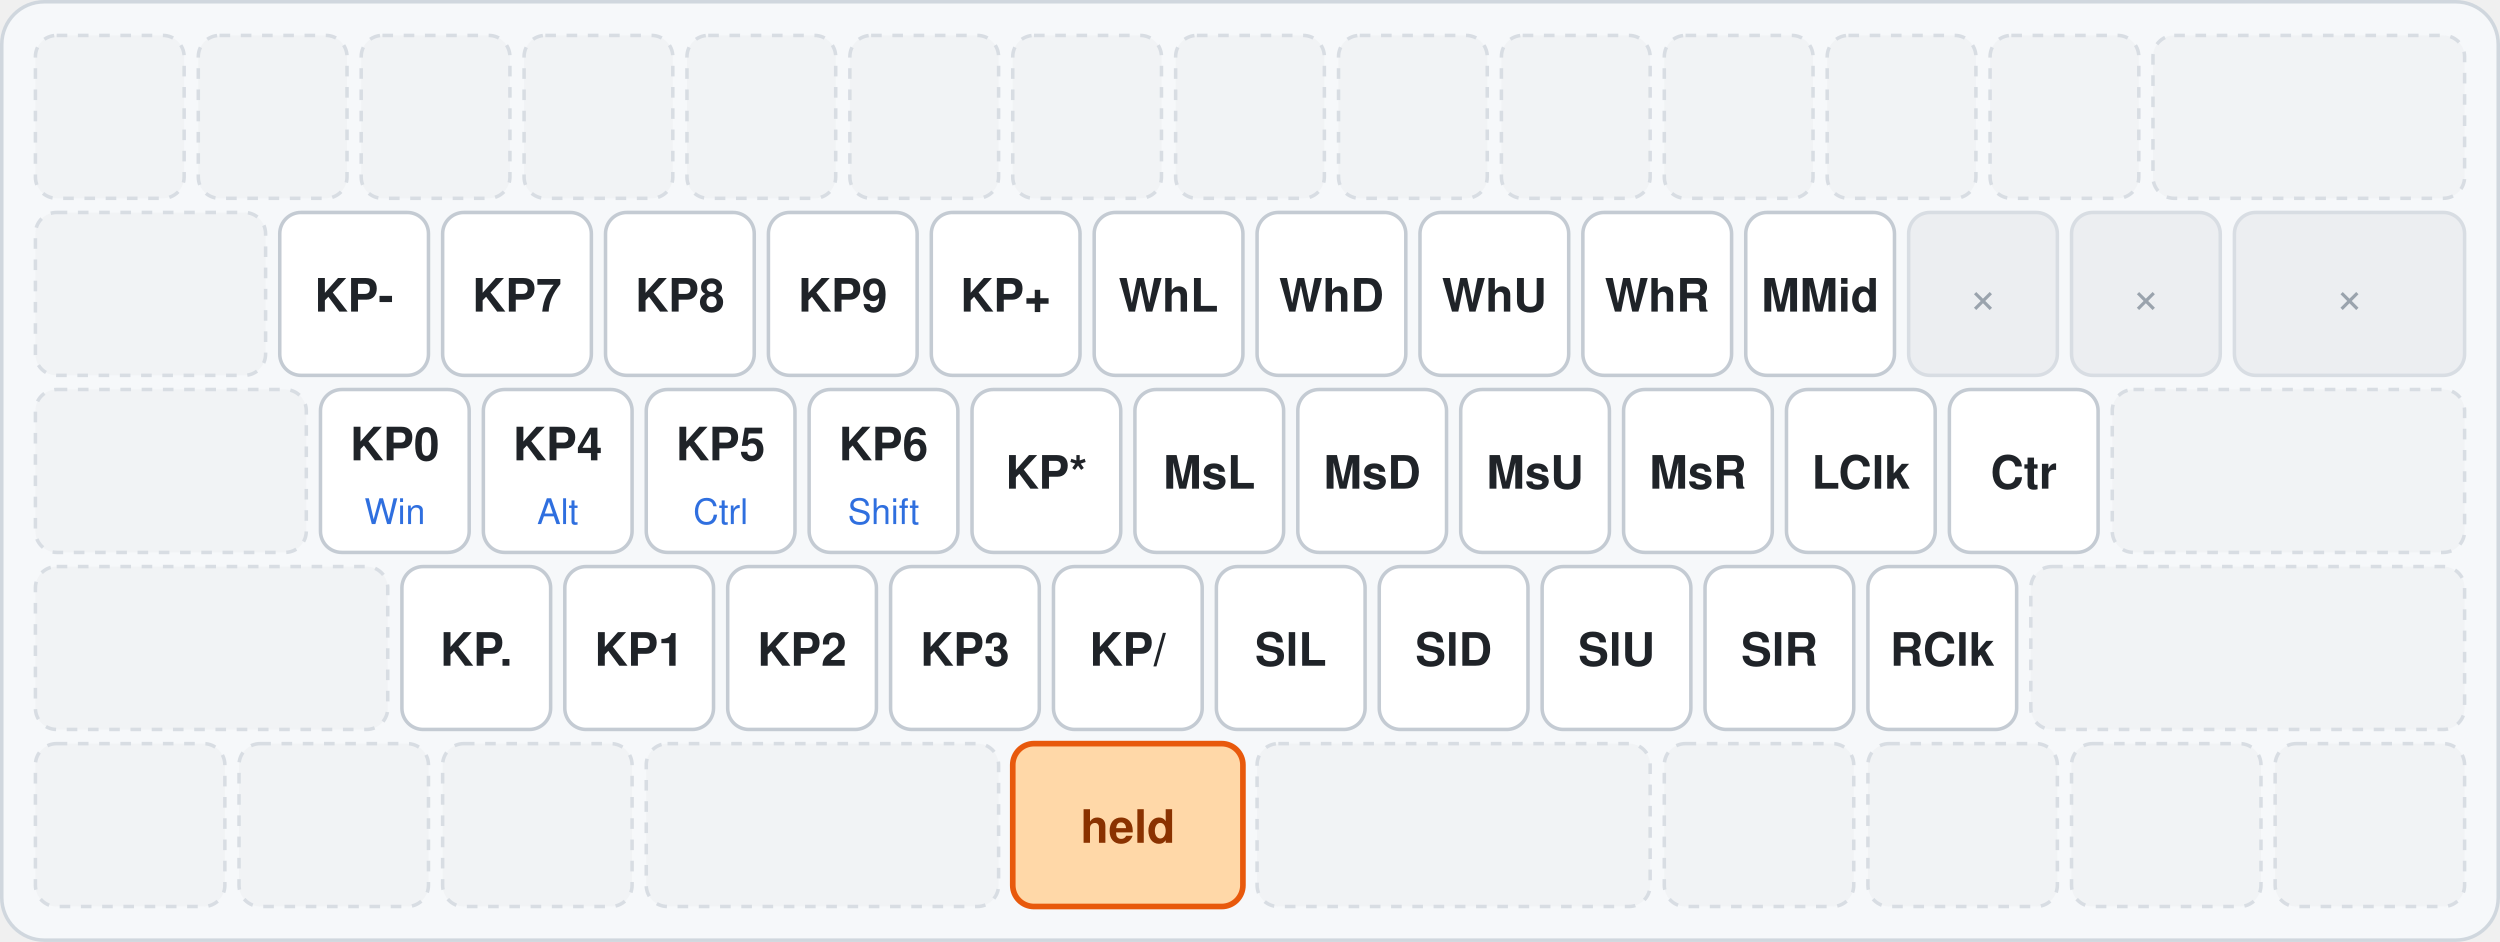
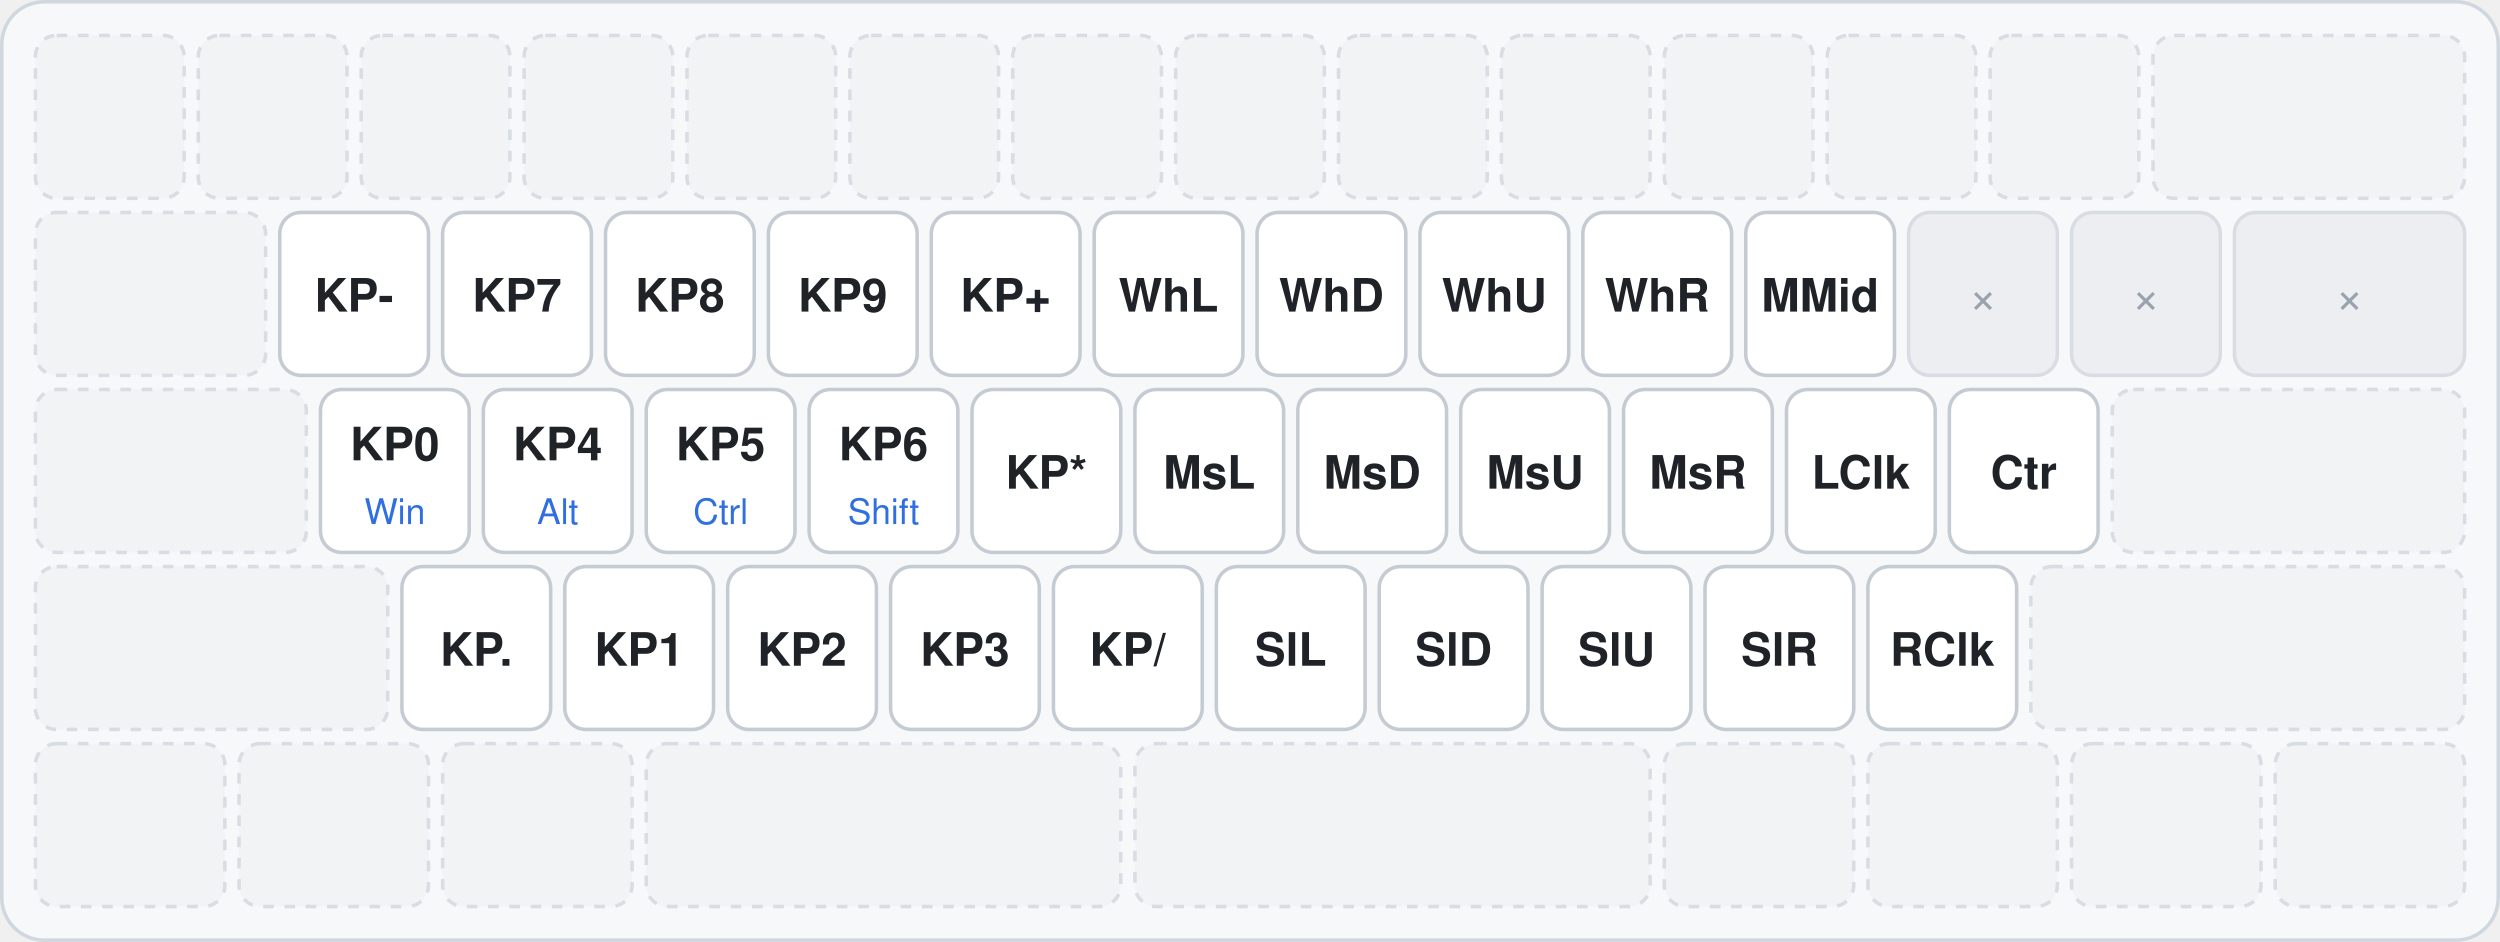
<svg xmlns="http://www.w3.org/2000/svg" viewBox="0 0 706 266" width="706" height="266" role="img" aria-label="Mouse layer">
  <style>
  .case { fill: #f6f8fa; stroke: #d0d7de; }
  .k    { fill: #ffffff; stroke: #c4cbd3; }
  .k.mod   { fill: #e7f0ff; stroke: #9dbcf2; }
  .k.layer { fill: #fff2e2; stroke: #f0b77a; }
  .k.held  { fill: #ffd8a8; stroke: #e8590c; stroke-width: 1.6; }
  .k.trans { fill: #f1f3f5; stroke: #d8dde3; stroke-dasharray: 3 3; }
  .k.off   { fill: #eceef1; stroke: #d8dde3; }
  .t    { fill: #1f2328; font: 600 13px system-ui, -apple-system, "Segoe UI", Helvetica, Arial, sans-serif; }
  .t.mod   { fill: #1a4fb5; }
  .t.layer { fill: #9a4b00; }
  .t.held  { fill: #8a3200; }
  .t.off   { fill: #9aa3ad; font-weight: 400; }
  .h    { font: 500 10px system-ui, -apple-system, "Segoe UI", Helvetica, Arial, sans-serif; }
  .h.mod   { fill: #2f6fdf; }
  .h.layer { fill: #c05f00; }
  .cap  { fill: #57606a; font: 400 11px system-ui, -apple-system, "Segoe UI", Helvetica, Arial, sans-serif; }
  .bub  { fill: #6e40c9; }
  .bt   { fill: #ffffff; font: 700 13px ui-monospace, "Cascadia Mono", Consolas, Menlo, monospace; }
  @media (prefers-color-scheme: dark) {
    .case { fill: #161b22; stroke: #30363d; }
    .k    { fill: #2d333b; stroke: #444c56; }
    .k.mod   { fill: #1c2d4d; stroke: #3d5f9c; }
    .k.layer { fill: #3b2a15; stroke: #8a5a24; }
    .k.held  { fill: #5c3410; stroke: #ff922b; }
    .k.trans { fill: #1c2128; stroke: #373e47; }
    .k.off   { fill: #1c2128; stroke: #373e47; }
    .t    { fill: #e6edf3; }
    .t.mod   { fill: #9cc1ff; }
    .t.layer { fill: #ffb366; }
    .t.held  { fill: #ffd8a8; }
    .t.off   { fill: #6e7681; }
    .h.mod   { fill: #7fadff; }
    .h.layer { fill: #ffa94d; }
    .cap  { fill: #8b949e; }
    .bub  { fill: #8957e5; }
  }
</style>
  <rect class="case" x="0.5" y="0.5" width="705" height="265" rx="12" />
  <rect class="k trans" x="10" y="10" width="42" height="46" rx="6" />
  <rect class="k trans" x="56" y="10" width="42" height="46" rx="6" />
  <rect class="k trans" x="102" y="10" width="42" height="46" rx="6" />
  <rect class="k trans" x="148" y="10" width="42" height="46" rx="6" />
  <rect class="k trans" x="194" y="10" width="42" height="46" rx="6" />
  <rect class="k trans" x="240" y="10" width="42" height="46" rx="6" />
  <rect class="k trans" x="286" y="10" width="42" height="46" rx="6" />
  <rect class="k trans" x="332" y="10" width="42" height="46" rx="6" />
  <rect class="k trans" x="378" y="10" width="42" height="46" rx="6" />
  <rect class="k trans" x="424" y="10" width="42" height="46" rx="6" />
  <rect class="k trans" x="470" y="10" width="42" height="46" rx="6" />
  <rect class="k trans" x="516" y="10" width="42" height="46" rx="6" />
  <rect class="k trans" x="562" y="10" width="42" height="46" rx="6" />
  <rect class="k trans" x="608" y="10" width="88" height="46" rx="6" />
  <rect class="k trans" x="10" y="60" width="65" height="46" rx="6" />
  <rect class="k " x="79" y="60" width="42" height="46" rx="6" />
  <text class="t " x="100" y="88" text-anchor="middle">KP-</text>
  <rect class="k " x="125" y="60" width="42" height="46" rx="6" />
  <text class="t " x="146" y="88" text-anchor="middle">KP7</text>
  <rect class="k " x="171" y="60" width="42" height="46" rx="6" />
  <text class="t " x="192" y="88" text-anchor="middle">KP8</text>
  <rect class="k " x="217" y="60" width="42" height="46" rx="6" />
  <text class="t " x="238" y="88" text-anchor="middle">KP9</text>
  <rect class="k " x="263" y="60" width="42" height="46" rx="6" />
  <text class="t " x="284" y="88" text-anchor="middle">KP+</text>
  <rect class="k " x="309" y="60" width="42" height="46" rx="6" />
  <text class="t " x="330" y="88" text-anchor="middle">WhL</text>
  <rect class="k " x="355" y="60" width="42" height="46" rx="6" />
  <text class="t " x="376" y="88" text-anchor="middle">WhD</text>
  <rect class="k " x="401" y="60" width="42" height="46" rx="6" />
  <text class="t " x="422" y="88" text-anchor="middle">WhU</text>
  <rect class="k " x="447" y="60" width="42" height="46" rx="6" />
  <text class="t " x="468" y="88" text-anchor="middle">WhR</text>
  <rect class="k " x="493" y="60" width="42" height="46" rx="6" />
  <text class="t " x="514" y="88" text-anchor="middle">MMid</text>
  <rect class="k off" x="539" y="60" width="42" height="46" rx="6" />
  <text class="t off" x="560" y="88" text-anchor="middle">×</text>
  <rect class="k off" x="585" y="60" width="42" height="46" rx="6" />
  <text class="t off" x="606" y="88" text-anchor="middle">×</text>
  <rect class="k off" x="631" y="60" width="65" height="46" rx="6" />
  <text class="t off" x="663.5" y="88" text-anchor="middle">×</text>
  <rect class="k trans" x="10" y="110" width="76.5" height="46" rx="6" />
  <rect class="k " x="90.5" y="110" width="42" height="46" rx="6" />
  <text class="t " x="111.5" y="130" text-anchor="middle">KP0</text>
  <text class="h mod" x="111.5" y="148" text-anchor="middle">Win</text>
  <rect class="k " x="136.5" y="110" width="42" height="46" rx="6" />
  <text class="t " x="157.5" y="130" text-anchor="middle">KP4</text>
  <text class="h mod" x="157.5" y="148" text-anchor="middle">Alt</text>
  <rect class="k " x="182.5" y="110" width="42" height="46" rx="6" />
  <text class="t " x="203.5" y="130" text-anchor="middle">KP5</text>
  <text class="h mod" x="203.5" y="148" text-anchor="middle">Ctrl</text>
  <rect class="k " x="228.5" y="110" width="42" height="46" rx="6" />
  <text class="t " x="249.5" y="130" text-anchor="middle">KP6</text>
  <text class="h mod" x="249.5" y="148" text-anchor="middle">Shift</text>
  <rect class="k " x="274.5" y="110" width="42" height="46" rx="6" />
  <text class="t " x="295.5" y="138" text-anchor="middle">KP*</text>
  <rect class="k " x="320.5" y="110" width="42" height="46" rx="6" />
  <text class="t " x="341.5" y="138" text-anchor="middle">MsL</text>
  <rect class="k " x="366.5" y="110" width="42" height="46" rx="6" />
  <text class="t " x="387.5" y="138" text-anchor="middle">MsD</text>
  <rect class="k " x="412.5" y="110" width="42" height="46" rx="6" />
  <text class="t " x="433.5" y="138" text-anchor="middle">MsU</text>
  <rect class="k " x="458.5" y="110" width="42" height="46" rx="6" />
  <text class="t " x="479.5" y="138" text-anchor="middle">MsR</text>
  <rect class="k " x="504.5" y="110" width="42" height="46" rx="6" />
  <text class="t " x="525.5" y="138" text-anchor="middle">LClk</text>
  <rect class="k " x="550.5" y="110" width="42" height="46" rx="6" />
  <text class="t " x="571.5" y="138" text-anchor="middle">Ctr</text>
  <rect class="k trans" x="596.5" y="110" width="99.5" height="46" rx="6" />
  <rect class="k trans" x="10" y="160" width="99.5" height="46" rx="6" />
  <rect class="k " x="113.5" y="160" width="42" height="46" rx="6" />
  <text class="t " x="134.5" y="188" text-anchor="middle">KP.</text>
  <rect class="k " x="159.5" y="160" width="42" height="46" rx="6" />
  <text class="t " x="180.5" y="188" text-anchor="middle">KP1</text>
  <rect class="k " x="205.5" y="160" width="42" height="46" rx="6" />
  <text class="t " x="226.5" y="188" text-anchor="middle">KP2</text>
  <rect class="k " x="251.5" y="160" width="42" height="46" rx="6" />
  <text class="t " x="272.5" y="188" text-anchor="middle">KP3</text>
  <rect class="k " x="297.5" y="160" width="42" height="46" rx="6" />
  <text class="t " x="318.5" y="188" text-anchor="middle">KP/</text>
  <rect class="k " x="343.5" y="160" width="42" height="46" rx="6" />
  <text class="t " x="364.5" y="188" text-anchor="middle">SlL</text>
  <rect class="k " x="389.5" y="160" width="42" height="46" rx="6" />
  <text class="t " x="410.5" y="188" text-anchor="middle">SlD</text>
  <rect class="k " x="435.5" y="160" width="42" height="46" rx="6" />
  <text class="t " x="456.5" y="188" text-anchor="middle">SlU</text>
  <rect class="k " x="481.5" y="160" width="42" height="46" rx="6" />
  <text class="t " x="502.5" y="188" text-anchor="middle">SlR</text>
  <rect class="k " x="527.5" y="160" width="42" height="46" rx="6" />
  <text class="t " x="548.5" y="188" text-anchor="middle">RClk</text>
  <rect class="k trans" x="573.5" y="160" width="122.5" height="46" rx="6" />
  <rect class="k trans" x="10" y="210" width="53.5" height="46" rx="6" />
  <rect class="k trans" x="67.5" y="210" width="53.5" height="46" rx="6" />
  <rect class="k trans" x="125" y="210" width="53.5" height="46" rx="6" />
-   <rect class="k trans" x="182.5" y="210" width="99.5" height="46" rx="6" />
-   <rect class="k held" x="286" y="210" width="65" height="46" rx="6" />
-   <text class="t held" x="318.5" y="238" text-anchor="middle">held</text>
-   <rect class="k trans" x="355" y="210" width="111" height="46" rx="6" />
+   <rect class="k trans" x="182.5" y="210" width="134" height="46" rx="6" />
+   <rect class="k trans" x="320.5" y="210" width="145.5" height="46" rx="6" />
  <rect class="k trans" x="470" y="210" width="53.5" height="46" rx="6" />
  <rect class="k trans" x="527.5" y="210" width="53.5" height="46" rx="6" />
  <rect class="k trans" x="585" y="210" width="53.5" height="46" rx="6" />
  <rect class="k trans" x="642.5" y="210" width="53.5" height="46" rx="6" />
</svg>
